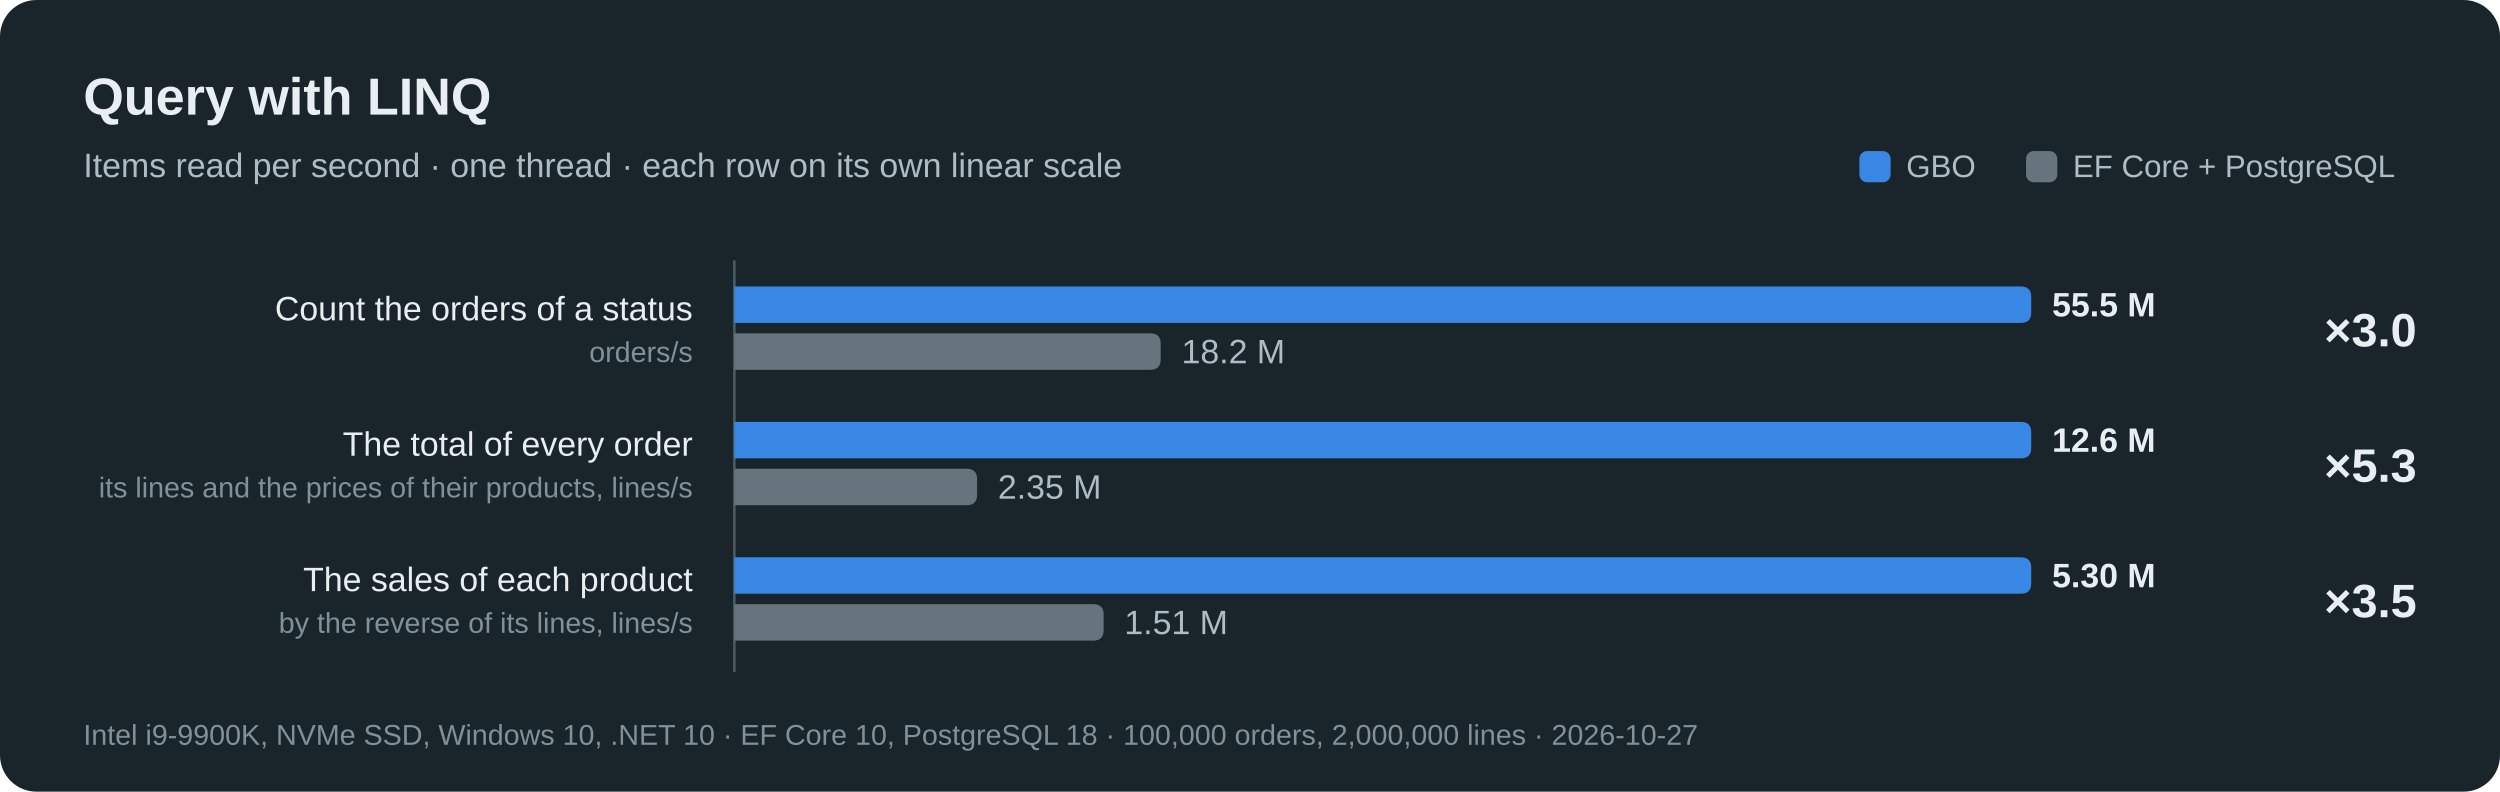
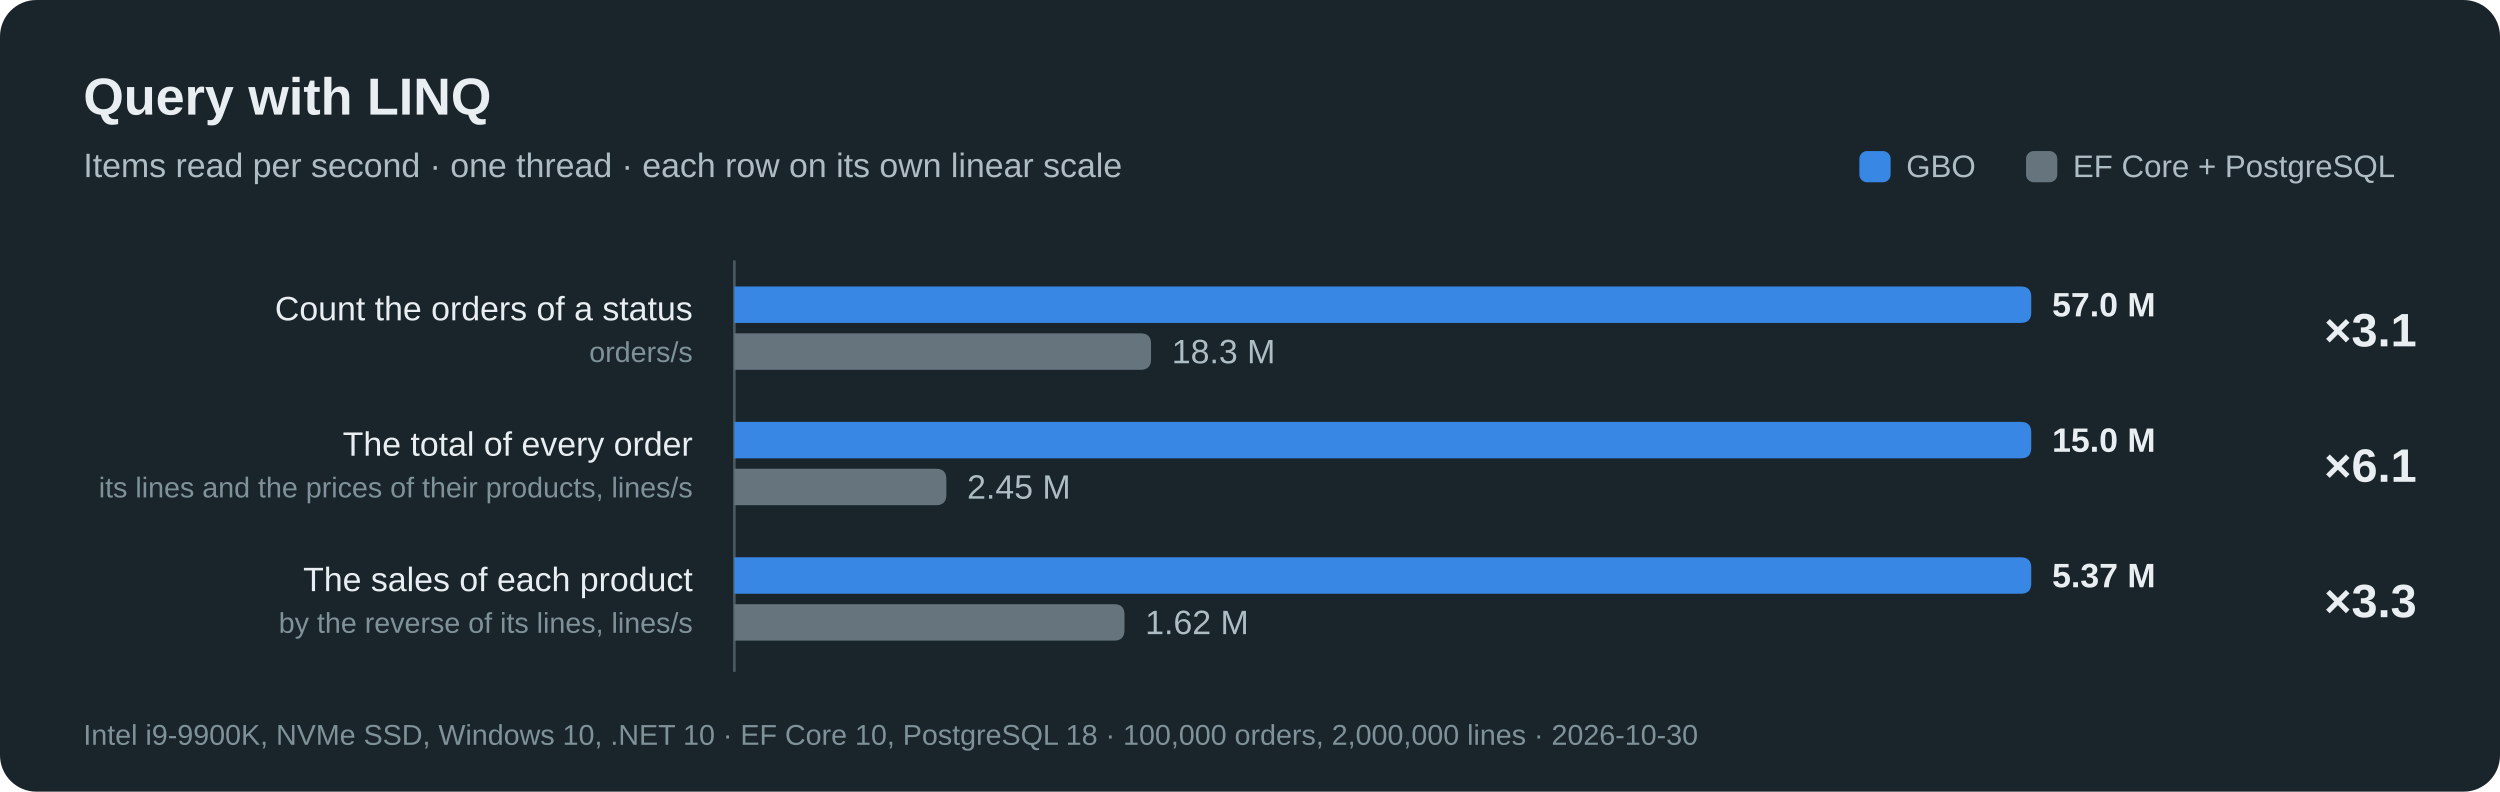
<svg xmlns="http://www.w3.org/2000/svg" width="960" height="304" viewBox="0 0 960 304" role="img" font-family="'Segoe UI', -apple-system, BlinkMacSystemFont, 'Helvetica Neue', Arial, sans-serif">
  <rect width="960" height="304" rx="14" fill="#1a252b" />
  <text x="32" y="44" font-size="20" font-weight="600" fill="#e8eef1" text-anchor="start">Query with LINQ</text>
  <text x="32" y="68" font-size="13" font-weight="400" fill="#aebcc4" text-anchor="start">Items read per second · one thread · each row on its own linear scale</text>
  <rect x="714" y="58" width="12" height="12" rx="3" fill="#3987e5" />
  <text x="732" y="68" font-size="12" font-weight="400" fill="#aebcc4" text-anchor="start">GBO</text>
  <rect x="778" y="58" width="12" height="12" rx="3" fill="#66757d" />
  <text x="796" y="68" font-size="12" font-weight="400" fill="#aebcc4" text-anchor="start">EF Core + PostgreSQL</text>
  <line x1="282" y1="100" x2="282" y2="258" stroke="#4a5a62" stroke-width="1" />
  <text x="266" y="123" font-size="13" font-weight="400" fill="#e8eef1" text-anchor="end">Count the orders of a status</text>
  <text x="266" y="139" font-size="11" font-weight="400" fill="#7f9199" text-anchor="end">orders/s</text>
  <path d="M282 110H776.0Q780.0 110 780.0 114V120Q780.0 124 776.0 124H282Z" fill="#3987e5" />
-   <text x="788" y="121.5" font-size="13" font-weight="600" fill="#e8eef1" text-anchor="start">55.5 M</text>
-   <path d="M282 128H441.7Q445.7 128 445.7 132V138Q445.7 142 441.7 142H282Z" fill="#66757d" />
-   <text x="453.72" y="139.5" font-size="13" font-weight="400" fill="#aebcc4" text-anchor="start">18.2 M</text>
-   <text x="928" y="133" font-size="18" font-weight="600" fill="#e8eef1" text-anchor="end">×3.0</text>
+   <text x="788" y="121.5" font-size="13" font-weight="600" fill="#e8eef1" text-anchor="start">57.0 M</text>
+   <path d="M282 128H438.0Q442.0 128 442.0 132V138Q442.0 142 438.0 142H282Z" fill="#66757d" />
+   <text x="449.979" y="139.5" font-size="13" font-weight="400" fill="#aebcc4" text-anchor="start">18.3 M</text>
+   <text x="928" y="133" font-size="18" font-weight="600" fill="#e8eef1" text-anchor="end">×3.1</text>
  <text x="266" y="175" font-size="13" font-weight="400" fill="#e8eef1" text-anchor="end">The total of every order</text>
  <text x="266" y="191" font-size="11" font-weight="400" fill="#7f9199" text-anchor="end">its lines and the prices of their products, lines/s</text>
  <path d="M282 162H776.0Q780.0 162 780.0 166V172Q780.0 176 776.0 176H282Z" fill="#3987e5" />
-   <text x="788" y="173.5" font-size="13" font-weight="600" fill="#e8eef1" text-anchor="start">12.6 M</text>
-   <path d="M282 180H371.2Q375.2 180 375.2 184V190Q375.2 194 371.2 194H282Z" fill="#66757d" />
-   <text x="383.193" y="191.5" font-size="13" font-weight="400" fill="#aebcc4" text-anchor="start">2.35 M</text>
-   <text x="928" y="185" font-size="18" font-weight="600" fill="#e8eef1" text-anchor="end">×5.3</text>
+   <text x="788" y="173.5" font-size="13" font-weight="600" fill="#e8eef1" text-anchor="start">15.0 M</text>
+   <path d="M282 180H359.4Q363.4 180 363.4 184V190Q363.4 194 359.4 194H282Z" fill="#66757d" />
+   <text x="371.37" y="191.5" font-size="13" font-weight="400" fill="#aebcc4" text-anchor="start">2.45 M</text>
+   <text x="928" y="185" font-size="18" font-weight="600" fill="#e8eef1" text-anchor="end">×6.1</text>
  <text x="266" y="227" font-size="13" font-weight="400" fill="#e8eef1" text-anchor="end">The sales of each product</text>
  <text x="266" y="243" font-size="11" font-weight="400" fill="#7f9199" text-anchor="end">by the reverse of its lines, lines/s</text>
  <path d="M282 214H776.0Q780.0 214 780.0 218V224Q780.0 228 776.0 228H282Z" fill="#3987e5" />
-   <text x="788" y="225.5" font-size="13" font-weight="600" fill="#e8eef1" text-anchor="start">5.30 M</text>
-   <path d="M282 232H419.8Q423.8 232 423.8 236V242Q423.8 246 419.8 246H282Z" fill="#66757d" />
-   <text x="431.764" y="243.5" font-size="13" font-weight="400" fill="#aebcc4" text-anchor="start">1.51 M</text>
-   <text x="928" y="237" font-size="18" font-weight="600" fill="#e8eef1" text-anchor="end">×3.5</text>
-   <text x="32" y="286" font-size="11" font-weight="400" fill="#7f9199" text-anchor="start">Intel i9-9900K, NVMe SSD, Windows 10, .NET 10 · EF Core 10, PostgreSQL 18 · 100,000 orders, 2,000,000 lines · 2026-10-27</text>
+   <text x="788" y="225.5" font-size="13" font-weight="600" fill="#e8eef1" text-anchor="start">5.37 M</text>
+   <path d="M282 232H427.8Q431.8 232 431.8 236V242Q431.8 246 427.8 246H282Z" fill="#66757d" />
+   <text x="439.765" y="243.5" font-size="13" font-weight="400" fill="#aebcc4" text-anchor="start">1.62 M</text>
+   <text x="928" y="237" font-size="18" font-weight="600" fill="#e8eef1" text-anchor="end">×3.3</text>
+   <text x="32" y="286" font-size="11" font-weight="400" fill="#7f9199" text-anchor="start">Intel i9-9900K, NVMe SSD, Windows 10, .NET 10 · EF Core 10, PostgreSQL 18 · 100,000 orders, 2,000,000 lines · 2026-10-30</text>
</svg>
